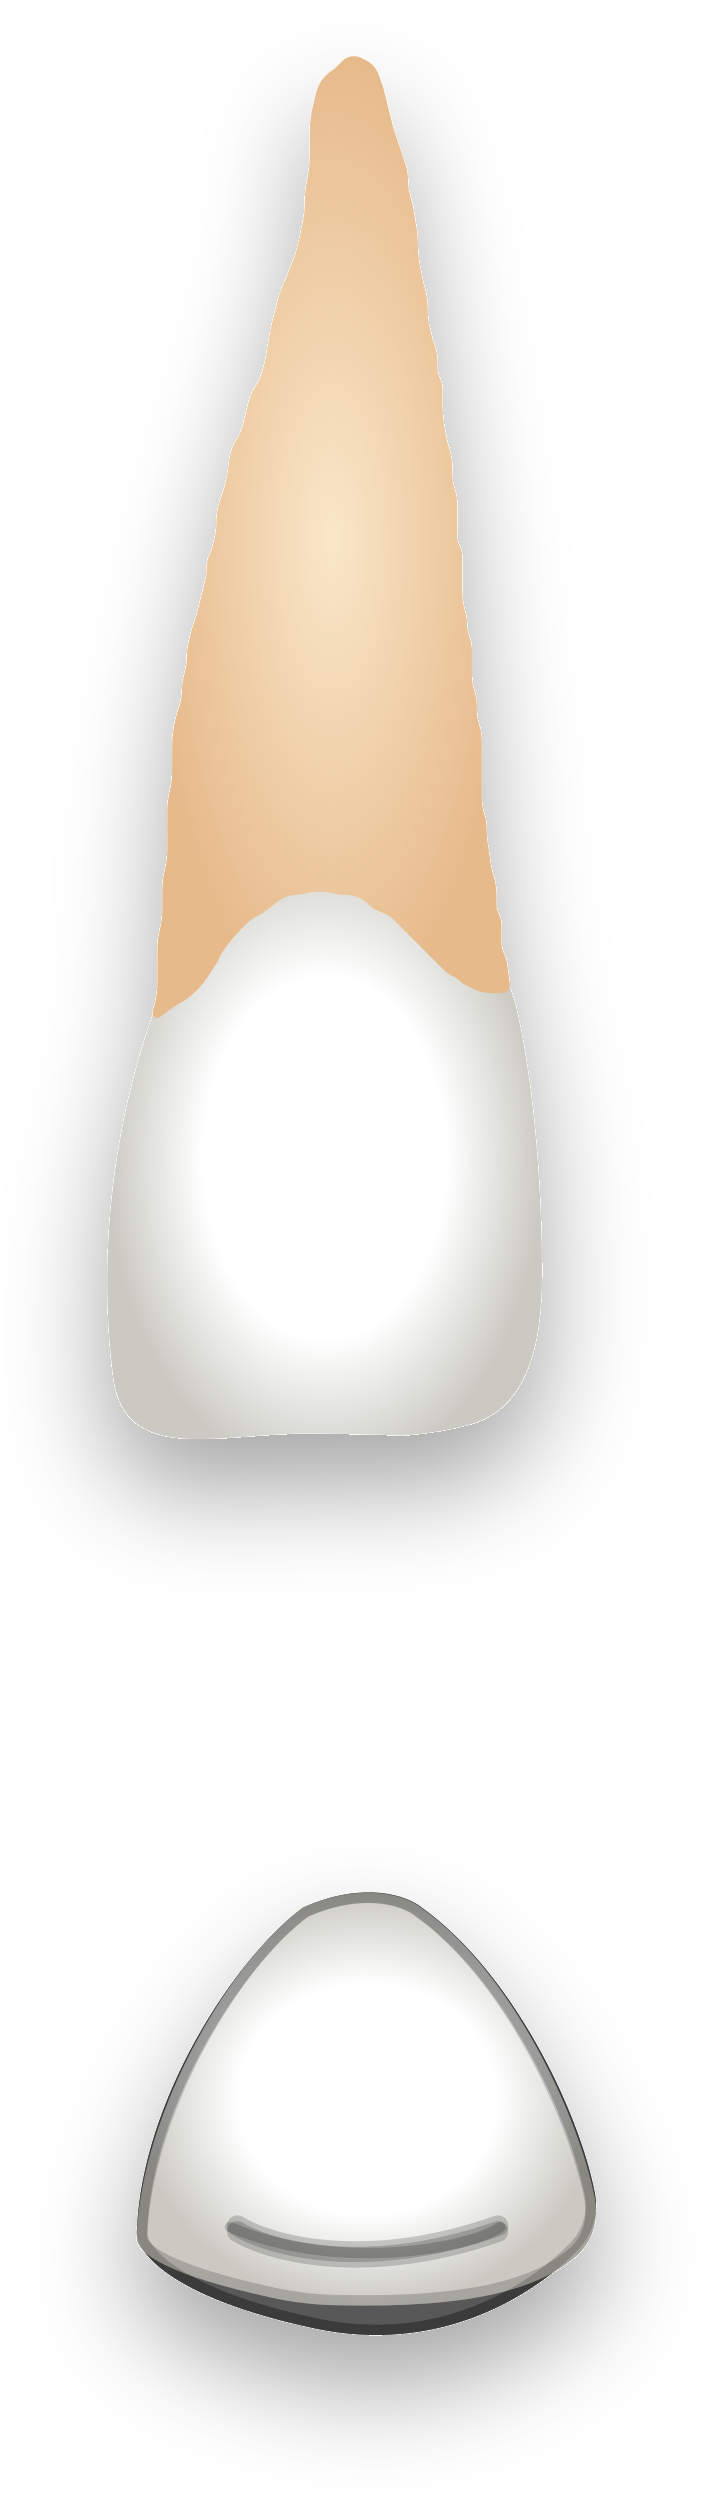
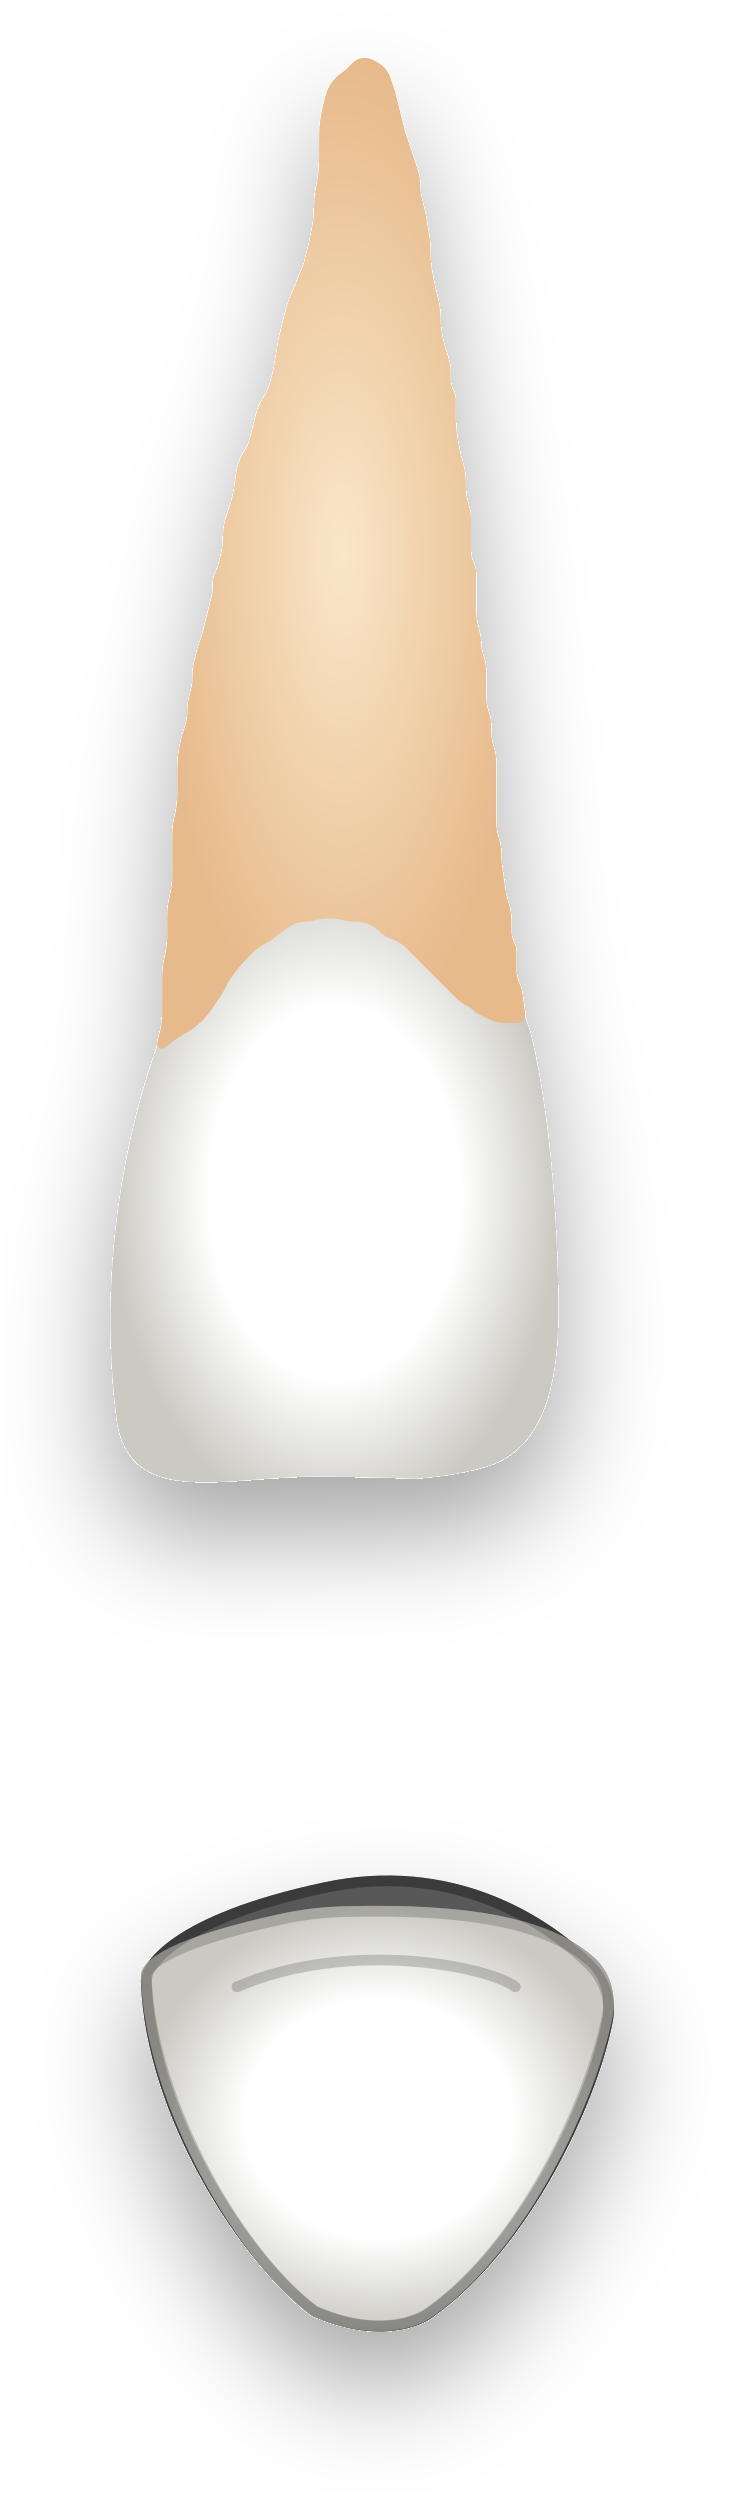
- <svg xmlns="http://www.w3.org/2000/svg" width="68" height="240" viewBox="0 0 68 240" fill="none">
+ <svg xmlns="http://www.w3.org/2000/svg" width="68" height="233" viewBox="0 0 68 233" fill="none">
  <g filter="url(#filter0_d_513_1871)">
    <path d="M38.704 137.818C41.421 137.591 43.558 137.202 45.247 136.708C51.278 134.944 52.112 127.564 52.034 121.281C51.89 109.689 50.666 101.436 49.566 96.767C49.041 94.537 47.914 92.525 46.54 90.692L46.13 90.145C44.96 88.585 43.564 87.209 41.988 86.063L39.33 84.129C35.97 81.685 31.647 80.985 27.688 82.246C25.036 83.09 22.717 84.754 21.113 87.028C18.592 90.601 15.664 94.91 15.113 96.287C14.169 98.647 8.507 113.749 10.866 132.154C11.966 140.736 21.043 137.56 29.694 137.617C32.691 137.637 35.785 137.696 38.704 137.818Z" fill="url(#paint0_radial_513_1871)" />
    <path d="M37.759 12.282L38.703 15.114L38.92 15.766C39.089 16.272 39.175 16.802 39.175 17.335C39.175 17.74 39.224 18.145 39.323 18.538L39.647 19.833L39.977 21.817C40.071 22.381 40.118 22.952 40.118 23.524C40.118 24.208 40.186 24.89 40.32 25.561L40.59 26.912L40.833 27.884C40.985 28.492 41.062 29.117 41.062 29.744C41.062 30.371 41.139 30.995 41.291 31.604L41.534 32.576L41.763 33.262C41.924 33.745 42.006 34.251 42.006 34.76V35.352C42.006 35.699 42.086 36.041 42.242 36.351C42.397 36.661 42.477 37.004 42.477 37.351V38.711C42.477 39.652 42.571 40.592 42.755 41.515L42.949 42.486L43.048 42.783C43.295 43.524 43.421 44.3 43.421 45.082V45.516C43.421 46.01 43.501 46.501 43.657 46.97C43.813 47.439 43.893 47.93 43.893 48.424V49.093V50.509V51.398C43.893 51.744 43.974 52.087 44.129 52.397C44.284 52.707 44.365 53.05 44.365 53.397V54.285V56.172V56.615C44.365 57.262 44.444 57.905 44.601 58.532L44.738 59.081C44.803 59.343 44.837 59.613 44.837 59.883C44.837 60.239 44.894 60.592 45.006 60.929L45.072 61.128C45.229 61.597 45.308 62.088 45.308 62.582V63.724V64.865C45.308 65.359 45.388 65.85 45.544 66.319C45.701 66.788 45.78 67.279 45.78 67.773V67.971V68.169C45.78 68.663 45.86 69.154 46.016 69.623C46.172 70.092 46.252 70.583 46.252 71.077V71.746V74.106V75.522V76.664C46.252 77.158 46.332 77.649 46.488 78.118C46.644 78.587 46.724 79.078 46.724 79.572V79.81C46.724 80.097 46.744 80.384 46.785 80.668L47.12 83.017C47.17 83.368 47.252 83.714 47.364 84.051L47.369 84.065C47.567 84.658 47.667 85.279 47.667 85.905V86.793C47.667 87.14 47.748 87.482 47.904 87.792C48.059 88.103 48.139 88.445 48.139 88.792V90.471C48.139 90.882 48.235 91.287 48.419 91.655L48.427 91.672C48.549 91.916 48.631 92.177 48.669 92.447L48.95 94.409C49.02 94.902 48.637 95.344 48.139 95.344H47.196C46.575 95.344 45.963 95.199 45.408 94.921L45.308 94.871L44.663 94.549C44.465 94.45 44.285 94.32 44.129 94.164C43.973 94.007 43.792 93.877 43.594 93.778L43.421 93.692C43.109 93.535 42.823 93.33 42.576 93.083L41.534 92.04L40.59 91.096L39.175 89.68L38.231 88.736L37.815 88.32C37.468 87.973 37.045 87.712 36.58 87.556L36.561 87.55C36.108 87.399 35.696 87.144 35.358 86.806C34.781 86.229 33.998 85.905 33.181 85.905H33.002C32.714 85.905 32.428 85.87 32.15 85.8L31.947 85.749C31.116 85.541 30.248 85.541 29.417 85.749L29.108 85.826C28.9 85.878 28.686 85.905 28.471 85.905C28.063 85.905 27.661 86 27.296 86.182L27.168 86.246C26.995 86.333 26.829 86.435 26.674 86.552L25.322 87.566C25.121 87.717 24.907 87.849 24.683 87.961C24.281 88.162 23.915 88.426 23.597 88.744L23.133 89.208C22.505 89.836 21.941 90.524 21.449 91.263L21.245 91.568L20.774 92.512L19.83 93.928C19.209 94.86 18.388 95.642 17.427 96.219L16.527 96.759L15.351 97.641C15.058 97.861 14.64 97.652 14.64 97.286C14.64 97.25 14.644 97.213 14.653 97.178L14.876 96.287C15.033 95.66 15.112 95.017 15.112 94.371V92.512V91.125C15.112 90.479 15.191 89.835 15.348 89.208C15.504 88.581 15.584 87.938 15.584 87.291V86.377V85.462C15.584 84.816 15.663 84.172 15.819 83.545C15.976 82.918 16.055 82.274 16.055 81.628V81.185V79.769V78.826V77.911C16.055 77.265 16.135 76.621 16.291 75.994C16.448 75.367 16.527 74.723 16.527 74.077V73.634V71.746C16.527 70.806 16.642 69.869 16.87 68.957L16.999 68.443L17.216 67.791C17.385 67.285 17.471 66.755 17.471 66.222C17.471 65.816 17.521 65.412 17.619 65.019L17.771 64.41C17.885 63.954 17.943 63.486 17.943 63.016C17.943 62.545 18 62.077 18.114 61.621L18.415 60.42L18.886 59.004L19.358 57.116L19.712 55.699C19.791 55.387 19.83 55.066 19.83 54.743V54.533C19.83 54.059 19.94 53.592 20.152 53.169C20.252 52.969 20.329 52.76 20.383 52.544L20.576 51.771C20.707 51.246 20.774 50.708 20.774 50.167C20.774 49.456 20.888 48.75 21.113 48.075L21.245 47.678L21.417 47.162C21.617 46.563 21.762 45.947 21.852 45.322L22.053 43.913C22.142 43.285 22.372 42.684 22.724 42.156C22.994 41.75 23.193 41.301 23.311 40.828L23.605 39.655L23.87 38.592C24.007 38.046 24.236 37.528 24.548 37.059C24.86 36.591 25.09 36.072 25.226 35.526L25.492 34.463L25.964 31.632L26.436 29.744L26.651 28.88C26.822 28.2 27.066 27.54 27.379 26.912L28.323 24.553L28.795 22.665L29.081 21.231C29.204 20.615 29.266 19.989 29.266 19.361C29.266 18.734 29.328 18.107 29.451 17.492L29.502 17.238C29.659 16.453 29.738 15.655 29.738 14.854V14.17V12.754C29.738 11.814 29.854 10.877 30.082 9.965L30.21 9.451L30.354 8.877C30.565 8.031 31.084 7.295 31.809 6.811C32.001 6.683 32.179 6.537 32.343 6.374L32.858 5.858C32.979 5.737 33.119 5.636 33.272 5.559C33.721 5.335 34.249 5.335 34.697 5.559L34.928 5.675L35.094 5.758C35.599 6.01 36.008 6.42 36.261 6.925C36.316 7.035 36.363 7.15 36.402 7.267L36.816 8.507L37.287 10.395L37.759 12.282Z" fill="url(#paint1_diamond_513_1871)" />
-     <path d="M13.133 214.143C13.588 201.747 22.484 187.965 29.114 183.113C35.024 180.484 39.154 182.018 40.48 183.113C49.172 189.315 55.579 202.616 57.109 210.514C57.503 212.549 56.853 214.622 55.393 216.094C50.928 220.597 42.009 226.055 30.181 223.533C16.088 220.529 12.944 216.021 13.133 214.143Z" fill="#585858" />
-     <path d="M22.794 213.673C25.825 215.552 35.069 218.181 47.798 213.673M23.057 213.248C22.822 213.103 22.514 213.175 22.369 213.41C22.223 213.645 22.296 213.953 22.53 214.098C25.709 216.068 35.114 218.695 47.965 214.145C48.225 214.053 48.362 213.767 48.269 213.507C48.177 213.246 47.892 213.11 47.631 213.202C35.023 217.667 25.94 215.035 23.057 213.248ZM13.63 214.193C13.631 214.183 13.632 214.172 13.633 214.161C13.856 208.067 16.159 201.6 19.245 196.042C22.319 190.504 26.138 185.927 29.366 183.549C35.104 181.014 39.007 182.545 40.161 183.499C40.17 183.506 40.18 183.514 40.19 183.52C44.454 186.563 48.185 191.371 51.045 196.424C53.904 201.475 55.865 206.724 56.618 210.609C56.98 212.478 56.384 214.384 55.038 215.742C50.652 220.165 41.897 225.52 30.286 223.044C23.274 221.55 19.035 219.69 16.585 218.004C15.36 217.161 14.596 216.371 14.151 215.703C13.703 215.03 13.598 214.511 13.63 214.193Z" stroke="black" stroke-opacity="0.18" stroke-linecap="round" stroke-linejoin="round" />
-     <path d="M13.131 214.697C13.586 202.458 22.413 187.922 29.044 183.132C34.954 180.536 39.084 182.05 40.41 183.132C49.092 189.249 55.547 203.057 57.1 211.042C57.5 213.098 56.887 215.246 55.302 216.615C51.813 219.626 45.627 221.662 32.005 221.299C30.038 221.247 28.067 221.011 26.145 220.592C16.427 218.476 12.958 216.393 13.131 214.697Z" fill="url(#paint2_radial_513_1871)" />
-     <path d="M22.792 214.234C25.823 216.088 35.068 218.684 47.798 214.234M23.053 213.807C22.818 213.663 22.51 213.737 22.366 213.973C22.222 214.208 22.296 214.516 22.531 214.66C25.709 216.604 35.113 219.198 47.963 214.706C48.223 214.614 48.361 214.329 48.27 214.069C48.178 213.808 47.893 213.67 47.633 213.762C35.022 218.171 25.938 215.572 23.053 213.807ZM13.629 214.748C13.63 214.737 13.63 214.727 13.631 214.716C13.854 208.697 16.142 202.079 19.212 196.358C22.272 190.655 26.073 185.913 29.294 183.568C35.033 181.065 38.939 182.577 40.094 183.519C40.103 183.527 40.112 183.534 40.122 183.541C44.376 186.538 48.116 191.447 50.991 196.629C53.864 201.807 55.845 207.206 56.609 211.138C56.979 213.041 56.407 215 54.975 216.236C51.635 219.119 45.613 221.162 32.018 220.799C30.082 220.748 28.143 220.516 26.252 220.104C21.405 219.048 18.154 218.008 16.147 217.037C15.141 216.55 14.479 216.095 14.084 215.688C13.691 215.283 13.605 214.974 13.629 214.748Z" stroke="black" stroke-opacity="0.18" stroke-linecap="round" stroke-linejoin="round" />
-     <path d="M48.027 213.793C45.512 215.681 32.652 218.324 22.087 213.793" stroke="black" stroke-opacity="0.18" stroke-linecap="round" stroke-linejoin="round" />
-     <path d="M22.794 213.673C25.825 215.552 35.069 218.181 47.798 213.673M23.057 213.248C22.822 213.103 22.514 213.175 22.369 213.41C22.223 213.645 22.296 213.953 22.53 214.098C25.709 216.068 35.114 218.695 47.965 214.145C48.225 214.053 48.362 213.767 48.269 213.507C48.177 213.246 47.892 213.11 47.631 213.202C35.023 217.667 25.94 215.035 23.057 213.248ZM13.63 214.193C13.631 214.183 13.632 214.172 13.633 214.161C13.856 208.067 16.159 201.6 19.245 196.042C22.319 190.504 26.138 185.927 29.366 183.549C35.104 181.014 39.007 182.545 40.161 183.499C40.17 183.506 40.18 183.514 40.19 183.52C44.454 186.563 48.185 191.371 51.045 196.424C53.904 201.475 55.865 206.724 56.618 210.609C56.98 212.478 56.384 214.384 55.038 215.742C50.652 220.165 41.897 225.52 30.286 223.044C23.274 221.55 19.035 219.69 16.585 218.004C15.36 217.161 14.596 216.371 14.151 215.703C13.703 215.03 13.598 214.511 13.63 214.193Z" stroke="black" stroke-opacity="0.18" stroke-linecap="round" stroke-linejoin="round" />
+     <path d="M13.133 184.822C13.588 197.218 22.484 211 29.114 215.852C35.024 218.481 39.154 216.947 40.48 215.852C49.172 209.65 55.579 196.349 57.109 188.452C57.503 186.416 56.853 184.344 55.393 182.872C50.928 178.369 42.009 172.91 30.181 175.432C16.088 178.437 12.944 182.944 13.133 184.822Z" fill="#585858" />
+     <path d="M13.63 184.772C13.631 184.783 13.632 184.793 13.633 184.804C13.856 190.898 16.159 197.365 19.245 202.923C22.319 208.461 26.138 213.038 29.366 215.417C35.104 217.951 39.007 216.42 40.161 215.466C40.17 215.459 40.18 215.452 40.19 215.445C44.454 212.402 48.185 207.594 51.045 202.541C53.904 197.49 55.865 192.242 56.618 188.357C56.98 186.487 56.384 184.581 55.038 183.224C50.652 178.8 41.897 173.445 30.286 175.921C23.274 177.416 19.035 179.275 16.585 180.962C15.36 181.804 14.596 182.595 14.151 183.262C13.703 183.935 13.598 184.454 13.63 184.772Z" stroke="black" stroke-opacity="0.18" stroke-linecap="round" stroke-linejoin="round" />
+     <path d="M13.131 184.268C13.586 196.508 22.413 211.043 29.044 215.834C34.954 218.43 39.084 216.915 40.41 215.834C49.092 209.717 55.547 195.908 57.1 187.923C57.5 185.868 56.887 183.719 55.302 182.351C51.813 179.339 45.627 177.303 32.005 177.666C30.038 177.718 28.067 177.954 26.145 178.373C16.427 180.489 12.958 182.573 13.131 184.268Z" fill="url(#paint2_radial_513_1871)" />
+     <path d="M13.629 184.217C13.63 184.228 13.63 184.239 13.631 184.25C13.854 190.268 16.142 196.886 19.212 202.608C22.272 208.31 26.073 213.052 29.294 215.397C35.033 217.9 38.939 216.388 40.094 215.446C40.103 215.439 40.112 215.432 40.122 215.425C44.376 212.427 48.116 207.518 50.991 202.336C53.864 197.158 55.845 191.759 56.609 187.828C56.979 185.924 56.407 183.965 54.975 182.729C51.635 179.846 45.613 177.804 32.018 178.166C30.082 178.217 28.143 178.45 26.252 178.862C21.405 179.917 18.154 180.957 16.147 181.928C15.141 182.415 14.479 182.87 14.084 183.277C13.691 183.682 13.605 183.992 13.629 184.217Z" stroke="black" stroke-opacity="0.18" stroke-linecap="round" stroke-linejoin="round" />
+     <path d="M48.027 185.172C45.512 183.284 32.652 180.641 22.087 185.172" stroke="black" stroke-opacity="0.18" stroke-linecap="round" stroke-linejoin="round" />
+     <path d="M13.63 184.772C13.631 184.783 13.632 184.793 13.633 184.804C13.856 190.898 16.159 197.365 19.245 202.923C22.319 208.461 26.138 213.038 29.366 215.417C35.104 217.951 39.007 216.42 40.161 215.466C40.17 215.459 40.18 215.452 40.19 215.445C44.454 212.402 48.185 207.594 51.045 202.541C53.904 197.49 55.865 192.242 56.618 188.357C56.98 186.487 56.384 184.581 55.038 183.224C50.652 178.8 41.897 173.445 30.286 175.921C23.274 177.416 19.035 179.275 16.585 180.962C15.36 181.804 14.596 182.595 14.151 183.262C13.703 183.935 13.598 184.454 13.63 184.772Z" stroke="black" stroke-opacity="0.18" stroke-linecap="round" stroke-linejoin="round" />
  </g>
  <defs>
-     <filter id="filter0_d_513_1871" x="0.296" y="0.391" width="66.926" height="238.781" filterUnits="userSpaceOnUse" color-interpolation-filters="sRGB">
+     <filter id="filter0_d_513_1871" x="0.296" y="0.391" width="66.926" height="231.913" filterUnits="userSpaceOnUse" color-interpolation-filters="sRGB">
      <feFlood flood-opacity="0" result="BackgroundImageFix" />
      <feColorMatrix in="SourceAlpha" type="matrix" values="0 0 0 0 0 0 0 0 0 0 0 0 0 0 0 0 0 0 127 0" result="hardAlpha" />
      <feOffset dy="5" />
      <feGaussianBlur stdDeviation="5" />
      <feComposite in2="hardAlpha" operator="out" />
      <feColorMatrix type="matrix" values="0 0 0 0 0 0 0 0 0 0 0 0 0 0 0 0 0 0 0.35 0" />
      <feBlend mode="normal" in2="BackgroundImageFix" result="effect1_dropShadow_513_1871" />
      <feBlend mode="normal" in="SourceGraphic" in2="effect1_dropShadow_513_1871" result="shape" />
    </filter>
    <radialGradient id="paint0_radial_513_1871" cx="0" cy="0" r="1" gradientUnits="userSpaceOnUse" gradientTransform="translate(31.1719 111.173) rotate(90) scale(30.9315 20.876)">
      <stop offset="0.562" stop-color="white" />
      <stop offset="1" stop-color="#CAC9C2" />
    </radialGradient>
    <radialGradient id="paint1_diamond_513_1871" cx="0" cy="0" r="1" gradientUnits="userSpaceOnUse" gradientTransform="translate(31.8615 51.6891) rotate(90) scale(46.486 17.2215)">
      <stop stop-color="#F9E7C9" />
      <stop offset="1" stop-color="#E7BA8B" />
    </radialGradient>
-     <radialGradient id="paint2_radial_513_1871" cx="0" cy="0" r="1" gradientUnits="userSpaceOnUse" gradientTransform="translate(35.2919 201.52) rotate(90) scale(19.8214 22.1669)">
+     <radialGradient id="paint2_radial_513_1871" cx="0" cy="0" r="1" gradientUnits="userSpaceOnUse" gradientTransform="translate(35.2919 197.446) rotate(-90) scale(19.8214 22.1669)">
      <stop offset="0.562" stop-color="white" />
      <stop offset="1" stop-color="#CAC9C2" />
    </radialGradient>
  </defs>
</svg>
